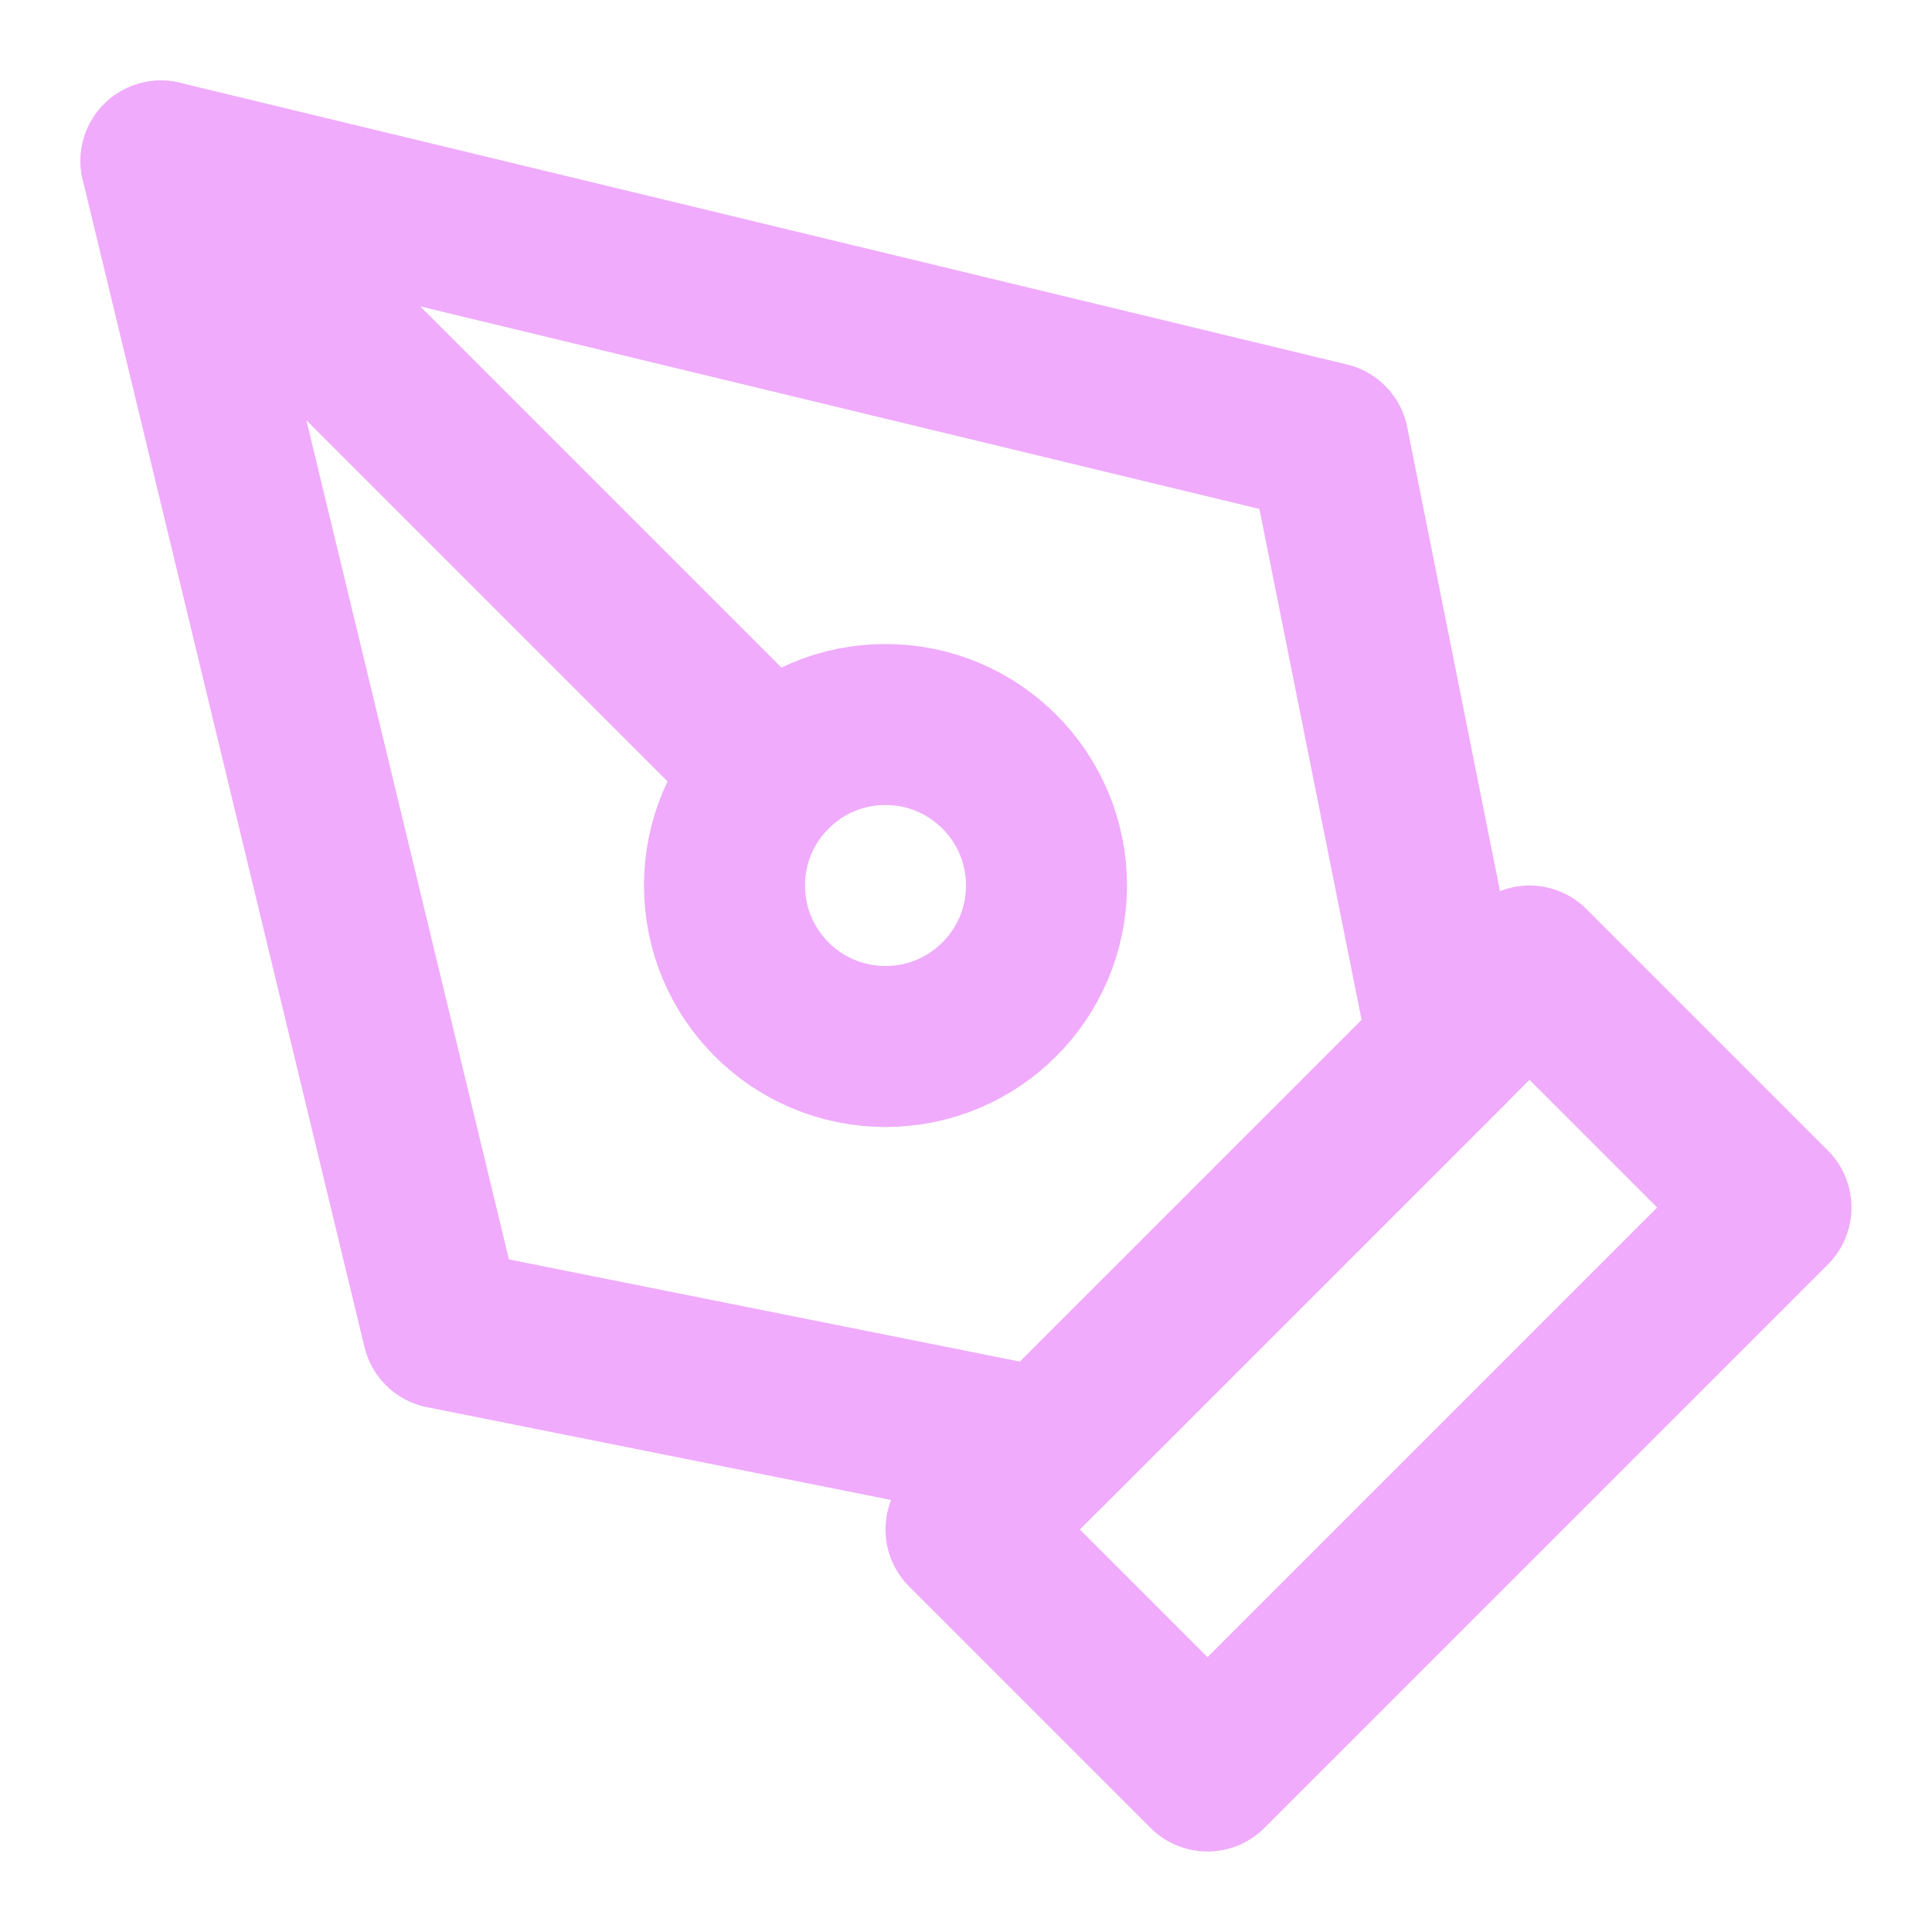
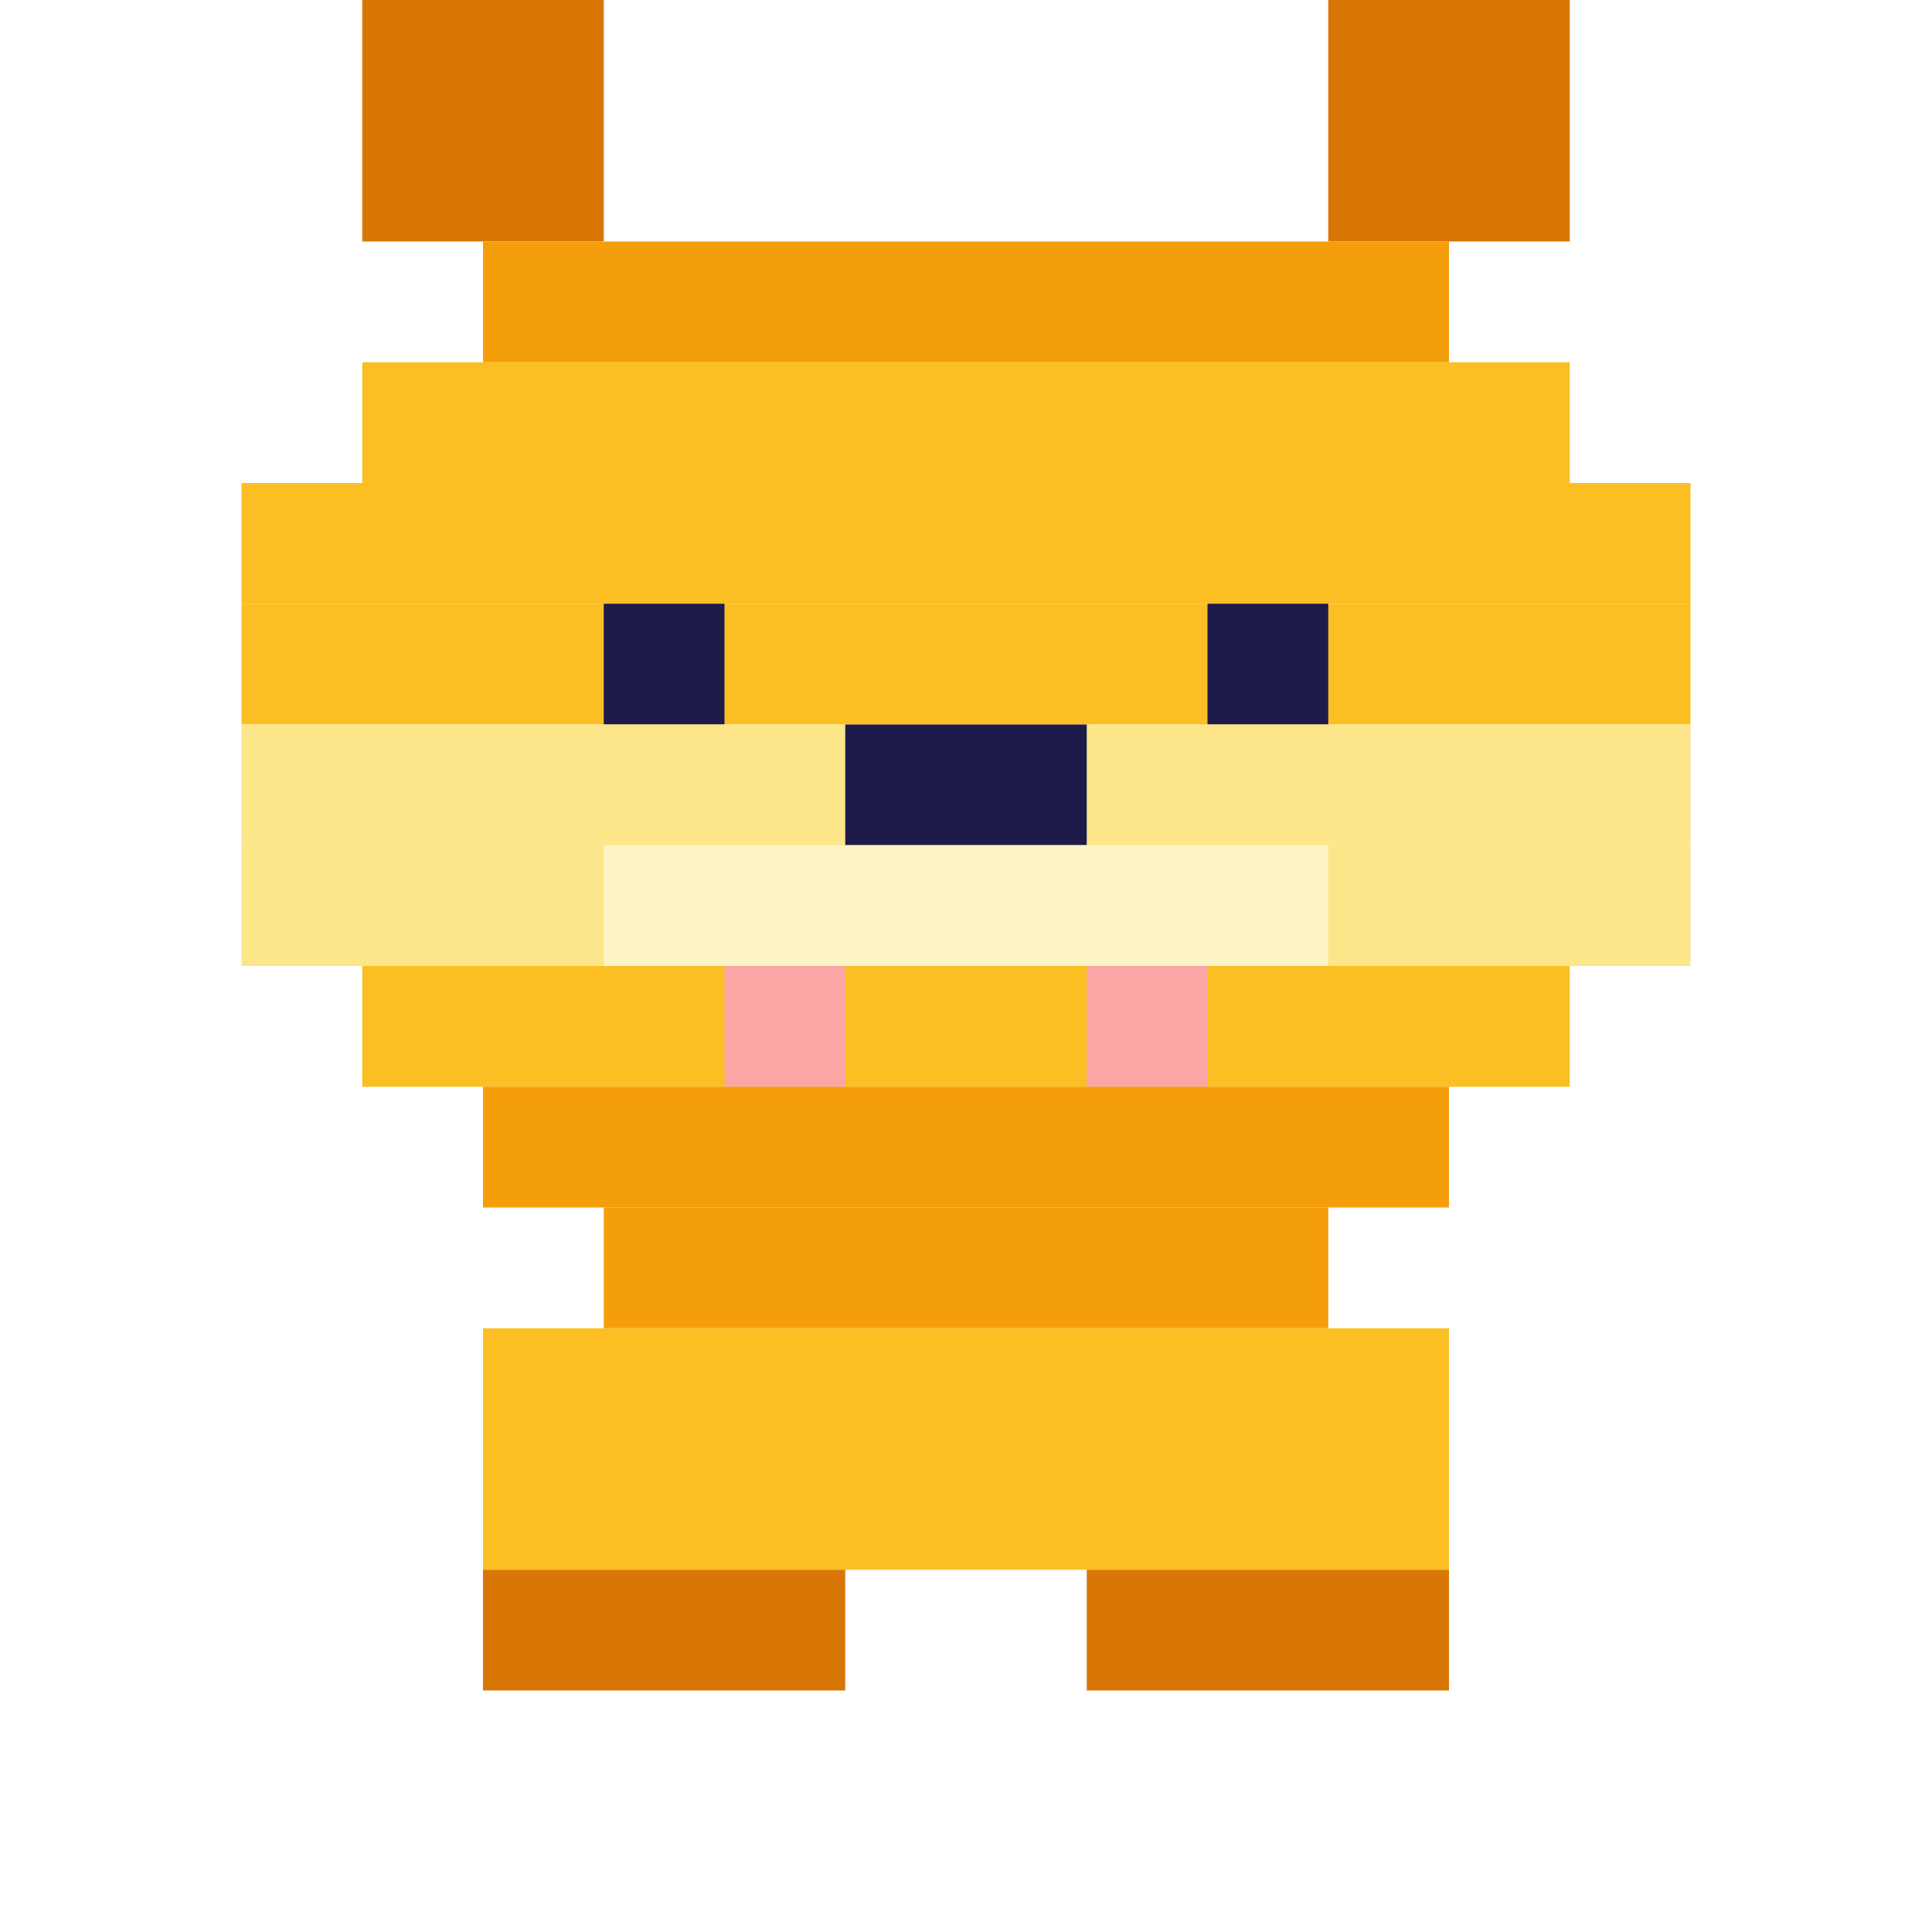
- <svg xmlns="http://www.w3.org/2000/svg" width="24" height="24" viewBox="0 0 24 24" fill="none" stroke="#f0abfc" stroke-width="2" stroke-linecap="round" stroke-linejoin="round">
-   <path d="M12 19l7-7 3 3-7 7-3-3z" />
-   <path d="M18 13l-1.5-7.5L2 2l3.5 14.5L13 18l5-5z" />
-   <path d="M2 2l7.586 7.586" />
-   <circle cx="11" cy="11" r="2" />
+ <svg xmlns="http://www.w3.org/2000/svg" width="64" height="64" viewBox="0 0 16 16">
+   <rect x="3" y="0" width="2" height="2" fill="#d97706" />
+   <rect x="11" y="0" width="2" height="2" fill="#d97706" />
+   <rect x="4" y="2" width="8" height="1" fill="#f59e0b" />
+   <rect x="3" y="3" width="10" height="1" fill="#fbbf24" />
+   <rect x="2" y="4" width="12" height="1" fill="#fbbf24" />
+   <rect x="2" y="5" width="12" height="1" fill="#fbbf24" />
+   <rect x="5" y="5" width="1" height="1" fill="#1e1b4b" />
+   <rect x="10" y="5" width="1" height="1" fill="#1e1b4b" />
+   <rect x="2" y="6" width="12" height="1" fill="#fde68a" />
+   <rect x="7" y="6" width="2" height="1" fill="#1e1b4b" />
+   <rect x="2" y="7" width="12" height="1" fill="#fde68a" />
+   <rect x="5" y="7" width="6" height="1" fill="#fef3c7" />
+   <rect x="3" y="8" width="10" height="1" fill="#fbbf24" />
+   <rect x="6" y="8" width="1" height="1" fill="#fca5a5" />
+   <rect x="9" y="8" width="1" height="1" fill="#fca5a5" />
+   <rect x="4" y="9" width="8" height="1" fill="#f59e0b" />
+   <rect x="5" y="10" width="6" height="1" fill="#f59e0b" />
+   <rect x="4" y="11" width="8" height="2" fill="#fbbf24" />
+   <rect x="4" y="13" width="3" height="1" fill="#d97706" />
+   <rect x="9" y="13" width="3" height="1" fill="#d97706" />
</svg>
